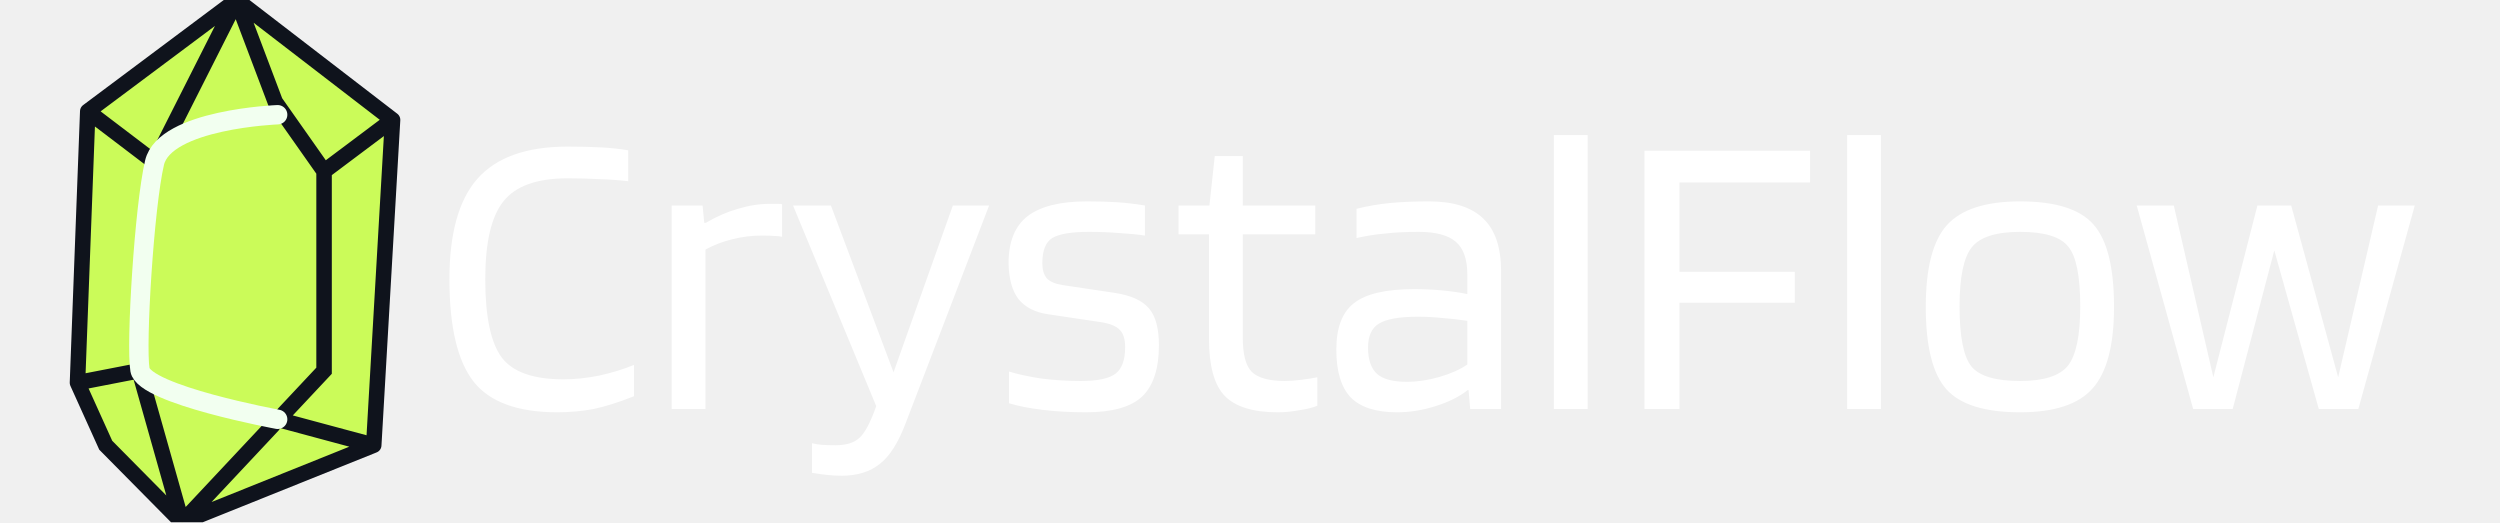
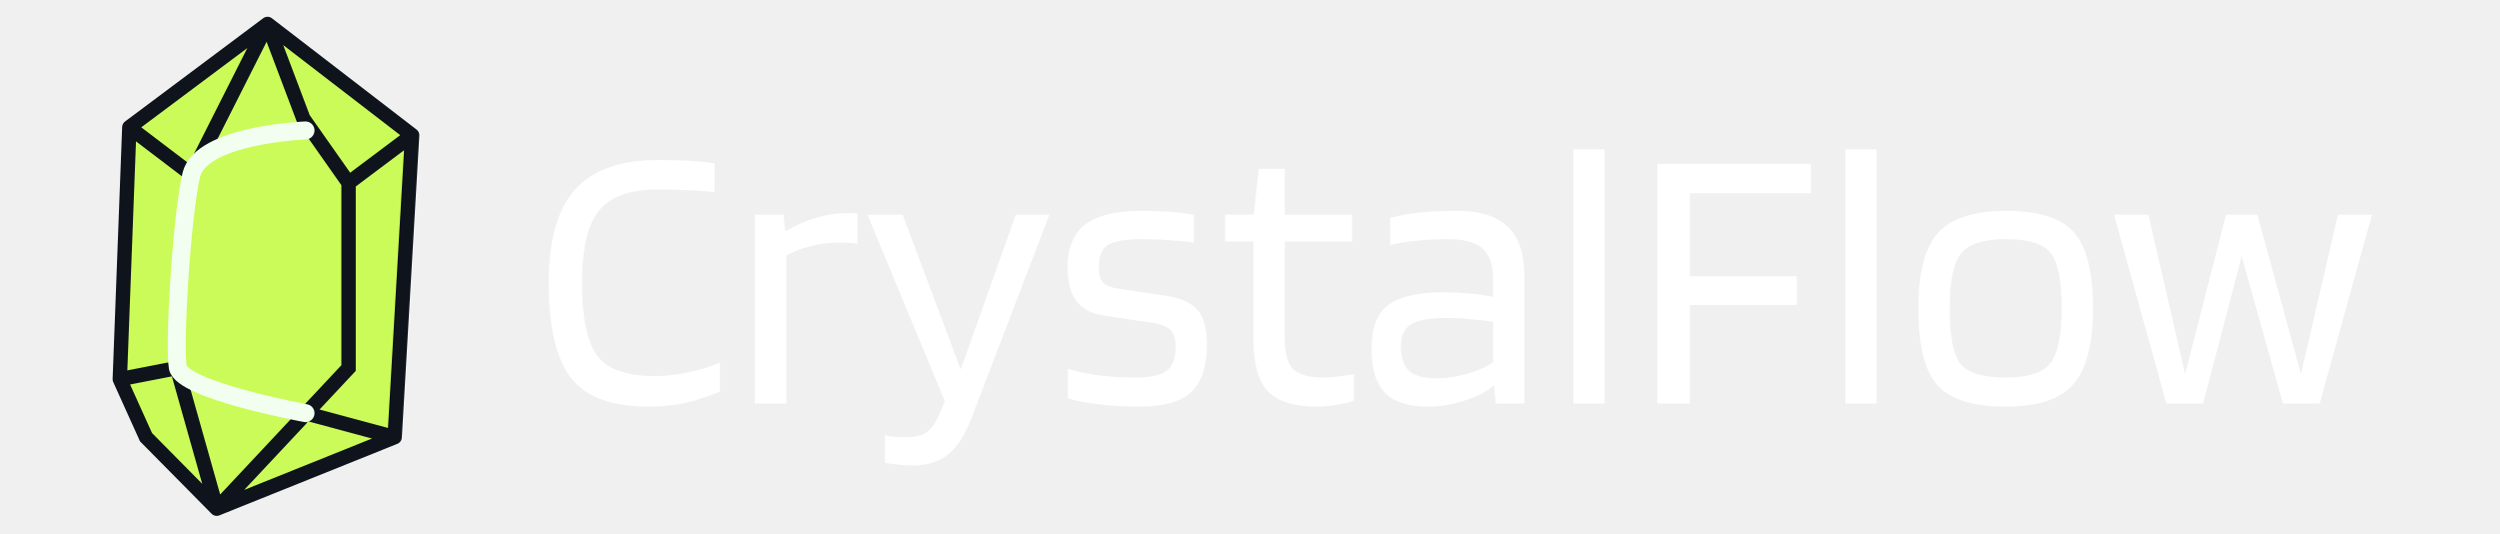
- <svg xmlns="http://www.w3.org/2000/svg" width="1936" height="405" viewBox="0 0 1936 405" fill="none">
-   <g clip-path="url(#clip0_37_57)">
-     <path d="M67.957 86.196L60 296.38L81.88 344.783L140.891 404.456L289.413 344.783L304 92.826L250.957 132.609L213.163 78.902L183.326 0L67.957 86.196Z" fill="#CBFB59" />
-     <path d="M250.957 132.609L304 92.826L183.326 0L213.163 78.902L250.957 132.609Z" fill="#CBFB59" />
-     <path d="M117.685 123.989L67.957 86.196M67.957 86.196L60 296.38M67.957 86.196L183.326 0M60 296.38L102.435 288.129M60 296.38L81.88 344.783L140.891 404.456M211.174 329.517L140.891 404.456M140.891 404.456L109.238 292.402M140.891 404.456L289.413 344.783M215.512 324.891L289.413 344.783M219.793 320.326L250.957 287.098V132.609M250.957 132.609L304 92.826M250.957 132.609L213.163 78.902L183.326 0M304 92.826L289.413 344.783M304 92.826L183.326 0M183.326 0L123.024 119.348" stroke="#0F131C" stroke-width="12" stroke-linecap="round" />
-     <path d="M215.024 324.72C215.024 324.72 111.717 305.663 108.402 286.435C105.087 267.207 111.717 159.794 119.674 125.978C127.63 92.163 215.024 88.848 215.024 88.848" stroke="#F2FFF0" stroke-width="15" stroke-linecap="round" />
-     <path d="M436.399 293.76C445.118 293.76 454.263 292.803 463.833 290.889C473.616 288.763 482.654 285.998 490.948 282.595V306.839C479.251 311.518 468.831 314.814 459.686 316.728C450.754 318.43 441.397 319.28 431.614 319.28C400.99 319.28 379.404 311.412 366.857 295.674C354.31 279.724 348.036 253.247 348.036 216.243C348.036 180.728 355.267 154.783 369.728 138.407C384.402 121.819 407.689 113.525 439.589 113.525C449.372 113.525 458.091 113.738 465.747 114.163C473.403 114.589 480.315 115.333 486.482 116.396V140.321C479.039 139.471 471.489 138.939 463.833 138.726C456.39 138.301 448.308 138.088 439.589 138.088C415.77 138.088 399.182 144.043 389.825 155.952C380.468 167.649 375.789 187.746 375.789 216.243C375.789 245.166 380.042 265.369 388.549 276.853C397.056 288.125 413.006 293.76 436.399 293.76ZM546.319 316.728H520.161V159.142H544.086L545.362 172.54H546.638C554.932 167.649 563.226 164.034 571.52 161.694C579.814 159.142 588.002 157.866 596.083 157.866C599.486 157.866 601.719 157.866 602.782 157.866C604.058 157.866 605.015 157.973 605.653 158.185V183.386C604.165 182.961 602.251 182.748 599.911 182.748C597.785 182.536 594.382 182.429 589.703 182.429C582.047 182.429 574.498 183.386 567.054 185.3C559.824 187.002 552.912 189.66 546.319 193.275V316.728ZM646.976 344.8C655.058 344.8 661.119 342.993 665.159 339.377C669.413 335.975 673.879 327.681 678.557 314.495L614.119 159.142H643.467L691.955 288.337L737.891 159.142H765.963L701.525 327.255C695.783 342.567 689.084 353.201 681.428 359.155C673.772 365.323 663.883 368.406 651.761 368.406C648.146 368.406 644.318 368.194 640.277 367.768C636.449 367.343 632.621 366.811 628.793 366.173V343.205C631.133 343.843 633.685 344.269 636.449 344.481C639.427 344.694 642.936 344.8 646.976 344.8ZM843.236 179.558C829.625 179.558 820.162 181.153 814.845 184.343C809.741 187.533 807.189 194.02 807.189 203.802C807.189 208.906 808.359 212.841 810.698 215.605C813.25 218.157 817.184 219.859 822.501 220.709L863.014 226.77C875.774 228.684 884.706 232.725 889.81 238.892C894.914 244.847 897.466 254.311 897.466 267.283C897.466 285.573 893.106 298.864 884.387 307.158C875.668 315.24 861.206 319.28 841.003 319.28C828.881 319.28 817.61 318.642 807.189 317.366C796.768 316.09 788.155 314.389 781.35 312.262V287.699C788.155 289.826 796.449 291.634 806.232 293.122C816.227 294.398 826.435 295.036 836.856 295.036C850.041 295.036 859.08 293.122 863.971 289.294C868.862 285.466 871.308 278.661 871.308 268.878C871.308 262.711 869.926 258.245 867.161 255.48C864.396 252.503 859.399 250.483 852.168 249.419L811.655 243.358C801.447 241.87 793.791 237.935 788.687 231.555C783.796 225.175 781.244 215.924 781.031 203.802C781.031 187.214 785.922 175.092 795.705 167.436C805.7 159.78 821.012 155.952 841.641 155.952C850.148 155.952 857.804 156.165 864.609 156.59C871.627 157.016 878.964 157.866 886.62 159.142V182.429C881.091 181.579 874.604 180.941 867.161 180.515C859.718 179.877 851.743 179.558 843.236 179.558ZM1020.14 292.165V314.176C1016.74 315.665 1012.06 316.835 1006.11 317.685C1000.37 318.749 994.837 319.28 989.52 319.28C970.38 319.28 956.663 315.027 948.369 306.52C940.288 298.014 936.247 283.34 936.247 262.498V181.472H912.641V159.142H936.566L940.713 120.862H962.405V159.142H1018.55V181.472H962.405V261.541C962.405 274.514 964.744 283.34 969.423 288.018C974.314 292.697 982.821 295.036 994.943 295.036C998.771 295.036 1003.13 294.717 1008.02 294.079C1013.13 293.441 1017.17 292.803 1020.14 292.165ZM1081.74 319.28C1065.58 319.28 1053.67 315.452 1046.01 307.796C1038.57 299.928 1034.85 287.593 1034.85 270.792C1034.85 253.779 1039.42 241.763 1048.56 234.745C1057.71 227.515 1073.23 223.899 1095.14 223.899C1102.37 223.899 1109.49 224.218 1116.51 224.856C1123.53 225.494 1130.12 226.451 1136.29 227.727V212.415C1136.29 200.719 1133.31 192.318 1127.36 187.214C1121.4 182.11 1111.83 179.558 1098.65 179.558C1088.87 179.558 1080.25 179.984 1072.81 180.834C1065.37 181.472 1057.92 182.642 1050.48 184.343V161.694C1058.99 159.568 1067.6 158.079 1076.32 157.228C1085.25 156.378 1095.35 155.952 1106.62 155.952C1125.55 155.952 1139.59 160.418 1148.73 169.35C1157.88 178.07 1162.45 191.68 1162.45 210.182V316.728H1138.52L1137.25 302.054H1136.61C1130.23 307.158 1121.93 311.305 1111.73 314.495C1101.73 317.685 1091.74 319.28 1081.74 319.28ZM1098.01 245.272C1083.55 245.272 1073.45 247.08 1067.7 250.695C1062.18 254.098 1059.41 260.265 1059.41 269.197C1059.41 278.555 1061.75 285.36 1066.43 289.613C1071.11 293.654 1078.76 295.674 1089.4 295.674C1097.69 295.674 1106.2 294.398 1114.92 291.846C1123.64 289.294 1130.76 286.104 1136.29 282.276V248.462C1129.27 247.399 1122.68 246.655 1116.51 246.229C1110.56 245.591 1104.39 245.272 1098.01 245.272ZM1229.49 104.593V316.728H1203.33V104.593H1229.49ZM1300.58 234.426V316.728H1273.47V116.715H1401.71V141.278H1300.58V210.501H1389.9V234.426H1300.58ZM1456.59 104.593V316.728H1430.43V104.593H1456.59ZM1637.1 237.616C1637.1 267.39 1631.57 288.444 1620.51 300.778C1609.67 313.113 1590.95 319.28 1564.37 319.28C1536.94 319.28 1517.9 313.326 1507.27 301.416C1496.64 289.507 1491.32 268.24 1491.32 237.616C1491.32 207.63 1496.74 186.576 1507.59 174.454C1518.65 162.12 1537.57 155.952 1564.37 155.952C1591.8 155.952 1610.73 161.907 1621.15 173.816C1631.79 185.726 1637.1 206.992 1637.1 237.616ZM1517.48 237.297C1517.48 260.691 1520.56 276.215 1526.73 283.871C1532.9 291.315 1545.44 295.036 1564.37 295.036C1582.66 295.036 1594.99 291.102 1601.37 283.233C1607.75 275.152 1610.94 259.84 1610.94 237.297C1610.94 213.904 1607.86 198.486 1601.69 191.042C1595.74 183.386 1583.3 179.558 1564.37 179.558C1545.87 179.558 1533.43 183.493 1527.05 191.361C1520.67 199.23 1517.48 214.542 1517.48 237.297ZM1841.61 159.142H1870L1826.3 316.728H1795.67L1761.22 193.913L1729 316.728H1698.38L1654.67 159.142H1683.38L1714.01 292.165L1748.14 159.142H1774.3L1810.67 292.165L1841.61 159.142Z" fill="white" />
-   </g>
-   <defs>
-     <clipPath id="clip0_37_57">
-       <rect width="1936" height="404.457" fill="white" />
-     </clipPath>
-   </defs>
+ <svg xmlns="http://www.w3.org/2000/svg" width="2086" height="445" viewBox="0 0 2086 445" fill="none">
+   <path d="M107.957 106.196L100 316.38L121.88 364.783L180.891 424.457L329.413 364.783L344 112.826L290.957 152.609L253.163 98.902L223.326 20L107.957 106.196Z" fill="#CBFB59" />
+   <path d="M290.957 152.609L344 112.826L223.326 20L253.163 98.902L290.957 152.609Z" fill="#CBFB59" />
+   <path d="M157.685 143.989L107.957 106.196M107.957 106.196L100 316.38M107.957 106.196L223.326 20M100 316.38L142.435 308.129M100 316.38L121.88 364.783L180.891 424.456M251.174 349.517L180.891 424.456M180.891 424.456L149.238 312.402M180.891 424.456L329.413 364.783M255.512 344.891L329.413 364.783M259.793 340.326L290.957 307.098V152.609M290.957 152.609L344 112.826M290.957 152.609L253.163 98.902L223.326 20M344 112.826L329.413 364.783M344 112.826L223.326 20M223.326 20L163.024 139.348" stroke="#0F131C" stroke-width="12" stroke-linecap="round" />
+   <path d="M255.024 344.72C255.024 344.72 151.717 325.663 148.402 306.435C145.087 287.207 151.717 179.794 159.674 145.978C167.63 112.163 255.024 108.848 255.024 108.848" stroke="#F2FFF0" stroke-width="15" stroke-linecap="round" />
+   <path d="M546.399 313.76C555.118 313.76 564.263 312.803 573.833 310.889C583.616 308.763 592.654 305.998 600.948 302.595V326.839C589.251 331.518 578.831 334.814 569.686 336.728C560.754 338.43 551.397 339.28 541.614 339.28C510.99 339.28 489.404 331.412 476.857 315.674C464.31 299.724 458.036 273.247 458.036 236.243C458.036 200.728 465.267 174.783 479.728 158.407C494.402 141.819 517.689 133.525 549.589 133.525C559.372 133.525 568.091 133.738 575.747 134.163C583.403 134.589 590.315 135.333 596.482 136.396V160.321C589.039 159.471 581.489 158.939 573.833 158.726C566.39 158.301 558.308 158.088 549.589 158.088C525.77 158.088 509.182 164.043 499.825 175.952C490.468 187.649 485.789 207.746 485.789 236.243C485.789 265.166 490.042 285.369 498.549 296.853C507.056 308.125 523.006 313.76 546.399 313.76ZM656.319 336.728H630.161V179.142H654.086L655.362 192.54H656.638C664.932 187.649 673.226 184.034 681.52 181.694C689.814 179.142 698.002 177.866 706.083 177.866C709.486 177.866 711.719 177.866 712.782 177.866C714.058 177.866 715.015 177.973 715.653 178.185V203.386C714.165 202.961 712.251 202.748 709.911 202.748C707.785 202.536 704.382 202.429 699.703 202.429C692.047 202.429 684.498 203.386 677.054 205.3C669.824 207.002 662.912 209.66 656.319 213.275V336.728ZM756.976 364.8C765.058 364.8 771.119 362.993 775.159 359.377C779.413 355.975 783.879 347.681 788.557 334.495L724.119 179.142H753.467L801.955 308.337L847.891 179.142H875.963L811.525 347.255C805.783 362.567 799.084 373.201 791.428 379.155C783.772 385.323 773.883 388.406 761.761 388.406C758.146 388.406 754.318 388.194 750.277 387.768C746.449 387.343 742.621 386.811 738.793 386.173V363.205C741.133 363.843 743.685 364.269 746.449 364.481C749.427 364.694 752.936 364.8 756.976 364.8ZM953.236 199.558C939.625 199.558 930.162 201.153 924.845 204.343C919.741 207.533 917.189 214.02 917.189 223.802C917.189 228.906 918.359 232.841 920.698 235.605C923.25 238.157 927.184 239.859 932.501 240.709L973.014 246.77C985.774 248.684 994.706 252.725 999.81 258.892C1004.91 264.847 1007.47 274.311 1007.47 287.283C1007.47 305.573 1003.11 318.864 994.387 327.158C985.668 335.24 971.206 339.28 951.003 339.28C938.881 339.28 927.61 338.642 917.189 337.366C906.768 336.09 898.155 334.389 891.35 332.262V307.699C898.155 309.826 906.449 311.634 916.232 313.122C926.227 314.398 936.435 315.036 946.856 315.036C960.041 315.036 969.08 313.122 973.971 309.294C978.862 305.466 981.308 298.661 981.308 288.878C981.308 282.711 979.926 278.245 977.161 275.48C974.396 272.503 969.399 270.483 962.168 269.419L921.655 263.358C911.447 261.87 903.791 257.935 898.687 251.555C893.796 245.175 891.244 235.924 891.031 223.802C891.031 207.214 895.922 195.092 905.705 187.436C915.7 179.78 931.012 175.952 951.641 175.952C960.148 175.952 967.804 176.165 974.609 176.59C981.627 177.016 988.964 177.866 996.62 179.142V202.429C991.091 201.579 984.604 200.941 977.161 200.515C969.718 199.877 961.743 199.558 953.236 199.558ZM1130.14 312.165V334.176C1126.74 335.665 1122.06 336.835 1116.11 337.685C1110.37 338.749 1104.84 339.28 1099.52 339.28C1080.38 339.28 1066.66 335.027 1058.37 326.52C1050.29 318.014 1046.25 303.34 1046.25 282.498V201.472H1022.64V179.142H1046.57L1050.71 140.862H1072.41V179.142H1128.55V201.472H1072.41V281.541C1072.41 294.514 1074.74 303.34 1079.42 308.018C1084.31 312.697 1092.82 315.036 1104.94 315.036C1108.77 315.036 1113.13 314.717 1118.02 314.079C1123.13 313.441 1127.17 312.803 1130.14 312.165ZM1191.74 339.28C1175.58 339.28 1163.67 335.452 1156.01 327.796C1148.57 319.928 1144.85 307.593 1144.85 290.792C1144.85 273.779 1149.42 261.763 1158.56 254.745C1167.71 247.515 1183.23 243.899 1205.14 243.899C1212.37 243.899 1219.49 244.218 1226.51 244.856C1233.53 245.494 1240.12 246.451 1246.29 247.727V232.415C1246.29 220.719 1243.31 212.318 1237.36 207.214C1231.4 202.11 1221.83 199.558 1208.65 199.558C1198.87 199.558 1190.25 199.984 1182.81 200.834C1175.37 201.472 1167.92 202.642 1160.48 204.343V181.694C1168.99 179.568 1177.6 178.079 1186.32 177.228C1195.25 176.378 1205.35 175.952 1216.62 175.952C1235.55 175.952 1249.59 180.418 1258.73 189.35C1267.88 198.07 1272.45 211.68 1272.45 230.182V336.728H1248.52L1247.25 322.054H1246.61C1240.23 327.158 1231.93 331.305 1221.73 334.495C1211.73 337.685 1201.74 339.28 1191.74 339.28ZM1208.01 265.272C1193.55 265.272 1183.45 267.08 1177.7 270.695C1172.18 274.098 1169.41 280.265 1169.41 289.197C1169.41 298.555 1171.75 305.36 1176.43 309.613C1181.11 313.654 1188.76 315.674 1199.4 315.674C1207.69 315.674 1216.2 314.398 1224.92 311.846C1233.64 309.294 1240.76 306.104 1246.29 302.276V268.462C1239.27 267.399 1232.68 266.655 1226.51 266.229C1220.56 265.591 1214.39 265.272 1208.01 265.272ZM1339.49 124.593V336.728H1313.33V124.593H1339.49ZM1410.58 254.426V336.728H1383.47V136.715H1511.71V161.278H1410.58V230.501H1499.9V254.426H1410.58ZM1566.59 124.593V336.728H1540.43V124.593H1566.59ZM1747.1 257.616C1747.1 287.39 1741.57 308.444 1730.51 320.778C1719.67 333.113 1700.95 339.28 1674.37 339.28C1646.94 339.28 1627.9 333.326 1617.27 321.416C1606.64 309.507 1601.32 288.24 1601.32 257.616C1601.32 227.63 1606.74 206.576 1617.59 194.454C1628.65 182.12 1647.57 175.952 1674.37 175.952C1701.8 175.952 1720.73 181.907 1731.15 193.816C1741.79 205.726 1747.1 226.992 1747.1 257.616ZM1627.48 257.297C1627.48 280.691 1630.56 296.215 1636.73 303.871C1642.9 311.315 1655.44 315.036 1674.37 315.036C1692.66 315.036 1704.99 311.102 1711.37 303.233C1717.75 295.152 1720.94 279.84 1720.94 257.297C1720.94 233.904 1717.86 218.486 1711.69 211.042C1705.74 203.386 1693.3 199.558 1674.37 199.558C1655.87 199.558 1643.43 203.493 1637.05 211.361C1630.67 219.23 1627.48 234.542 1627.48 257.297ZM1951.61 179.142H1980L1936.3 336.728H1905.67L1871.22 213.913L1839 336.728H1808.38L1764.67 179.142H1793.38L1824.01 312.165L1858.14 179.142H1884.3L1920.67 312.165L1951.61 179.142Z" fill="white" />
</svg>
